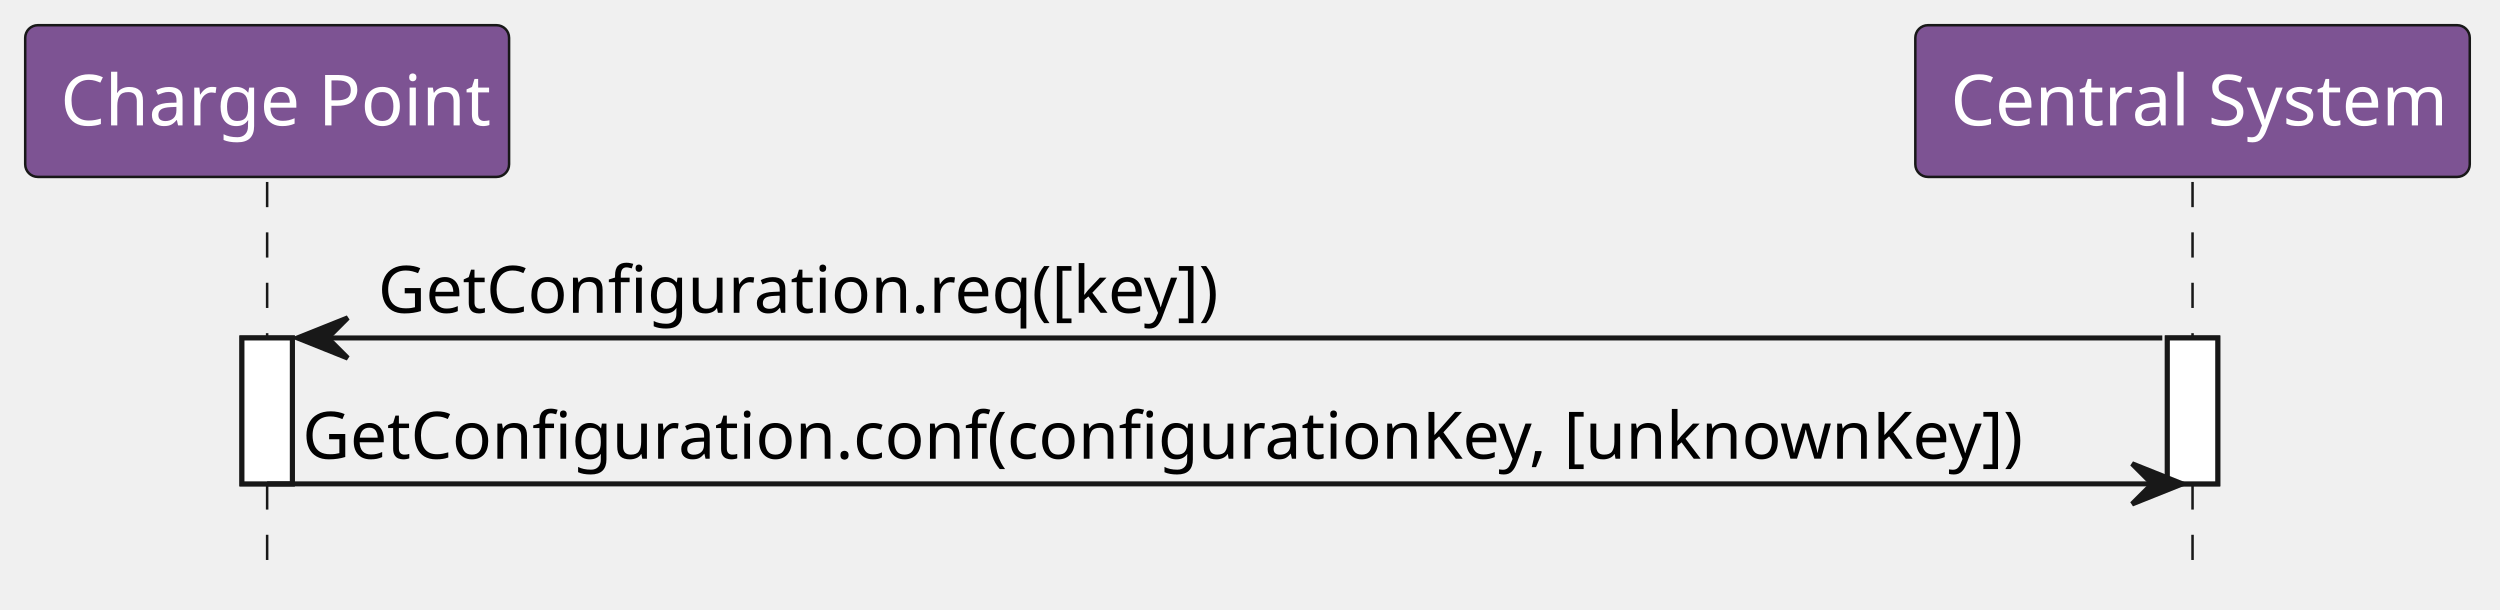
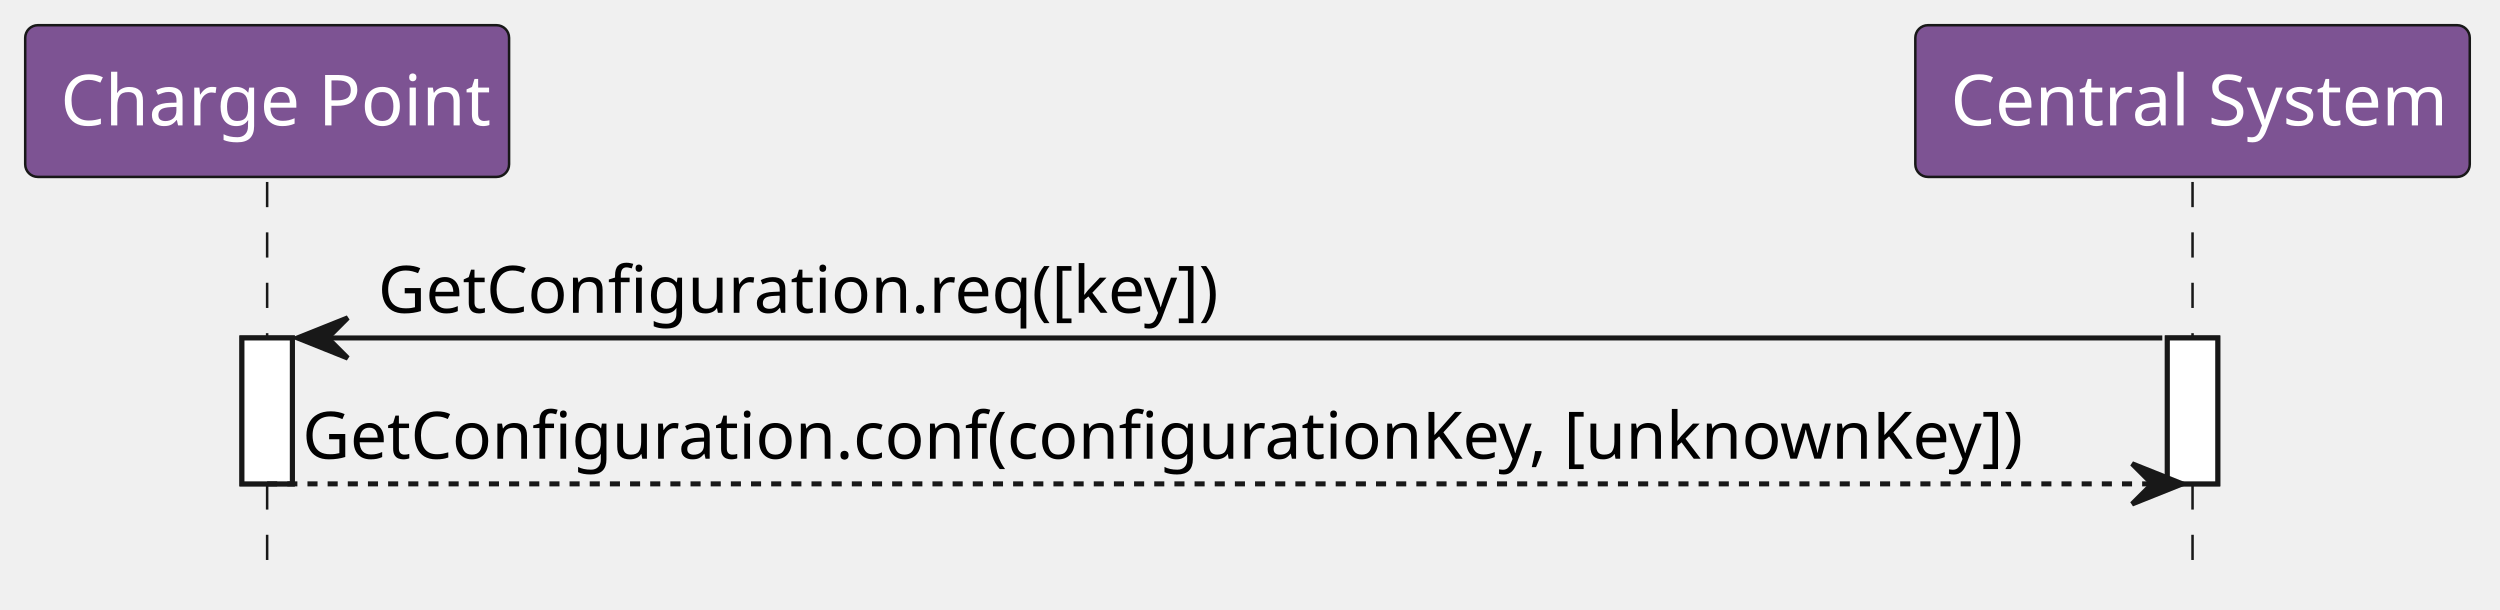
<svg xmlns="http://www.w3.org/2000/svg" contentStyleType="text/css" height="121px" preserveAspectRatio="none" style="width:496px;height:121px;background:#FFFFFF;" version="1.1" viewBox="0 0 496 121" width="496px" zoomAndPan="magnify">
  <defs />
  <g>
    <rect fill="#FFFFFF" height="28.95" style="stroke:#181818;stroke-width:1.0;" width="10" x="48" y="67.05" />
    <rect fill="#FFFFFF" height="28.95" style="stroke:#181818;stroke-width:1.0;" width="10" x="430" y="67.05" />
    <line style="stroke:#181818;stroke-width:0.5;stroke-dasharray:5.0,5.0;" x1="53" x2="53" y1="36.1" y2="114" />
    <line style="stroke:#181818;stroke-width:0.5;stroke-dasharray:5.0,5.0;" x1="435" x2="435" y1="36.1" y2="114" />
    <rect fill="#7D5393" height="30.1" rx="2.5" ry="2.5" style="stroke:#181818;stroke-width:0.5;" width="96" x="5" y="5" />
    <text fill="#FFFFFF" font-family="NanumGothic" font-size="14" lengthAdjust="spacing" textLength="82" x="12" y="24.88">Charge Point</text>
    <rect fill="#7D5393" height="30.1" rx="2.5" ry="2.5" style="stroke:#181818;stroke-width:0.5;" width="110" x="380" y="5" />
    <text fill="#FFFFFF" font-family="NanumGothic" font-size="14" lengthAdjust="spacing" textLength="96" x="387" y="24.88">Central System</text>
    <rect fill="#FFFFFF" height="28.95" style="stroke:#181818;stroke-width:1.0;" width="10" x="48" y="67.05" />
    <rect fill="#FFFFFF" height="28.95" style="stroke:#181818;stroke-width:1.0;" width="10" x="430" y="67.05" />
    <polygon fill="#181818" points="69,63.05,59,67.05,69,71.05,65,67.05" style="stroke:#181818;stroke-width:1.0;" />
    <line style="stroke:#181818;stroke-width:1.0;" x1="63" x2="429" y1="67.05" y2="67.05" />
    <text fill="#000000" font-family="NanumGothic" font-size="13" lengthAdjust="spacing" textLength="171" x="75" y="62.06">GetConfiguration.req([key])</text>
    <polygon fill="#181818" points="423,92,433,96,423,100,427,96" style="stroke:#181818;stroke-width:1.0;" />
-     <line style="stroke:#181818;stroke-width:1.0;" x1="53" x2="429" y1="96" y2="96" />
+     <line style="stroke:#181818;stroke-width:1.0;stroke-dasharray:2.0,2.0;" x1="53" x2="429" y1="96" y2="96" />
    <text fill="#000000" font-family="NanumGothic" font-size="13" lengthAdjust="spacing" textLength="348" x="60" y="91.01">GetConfiguration.conf(configurationKey, [unknownKey])</text>
  </g>
</svg>
